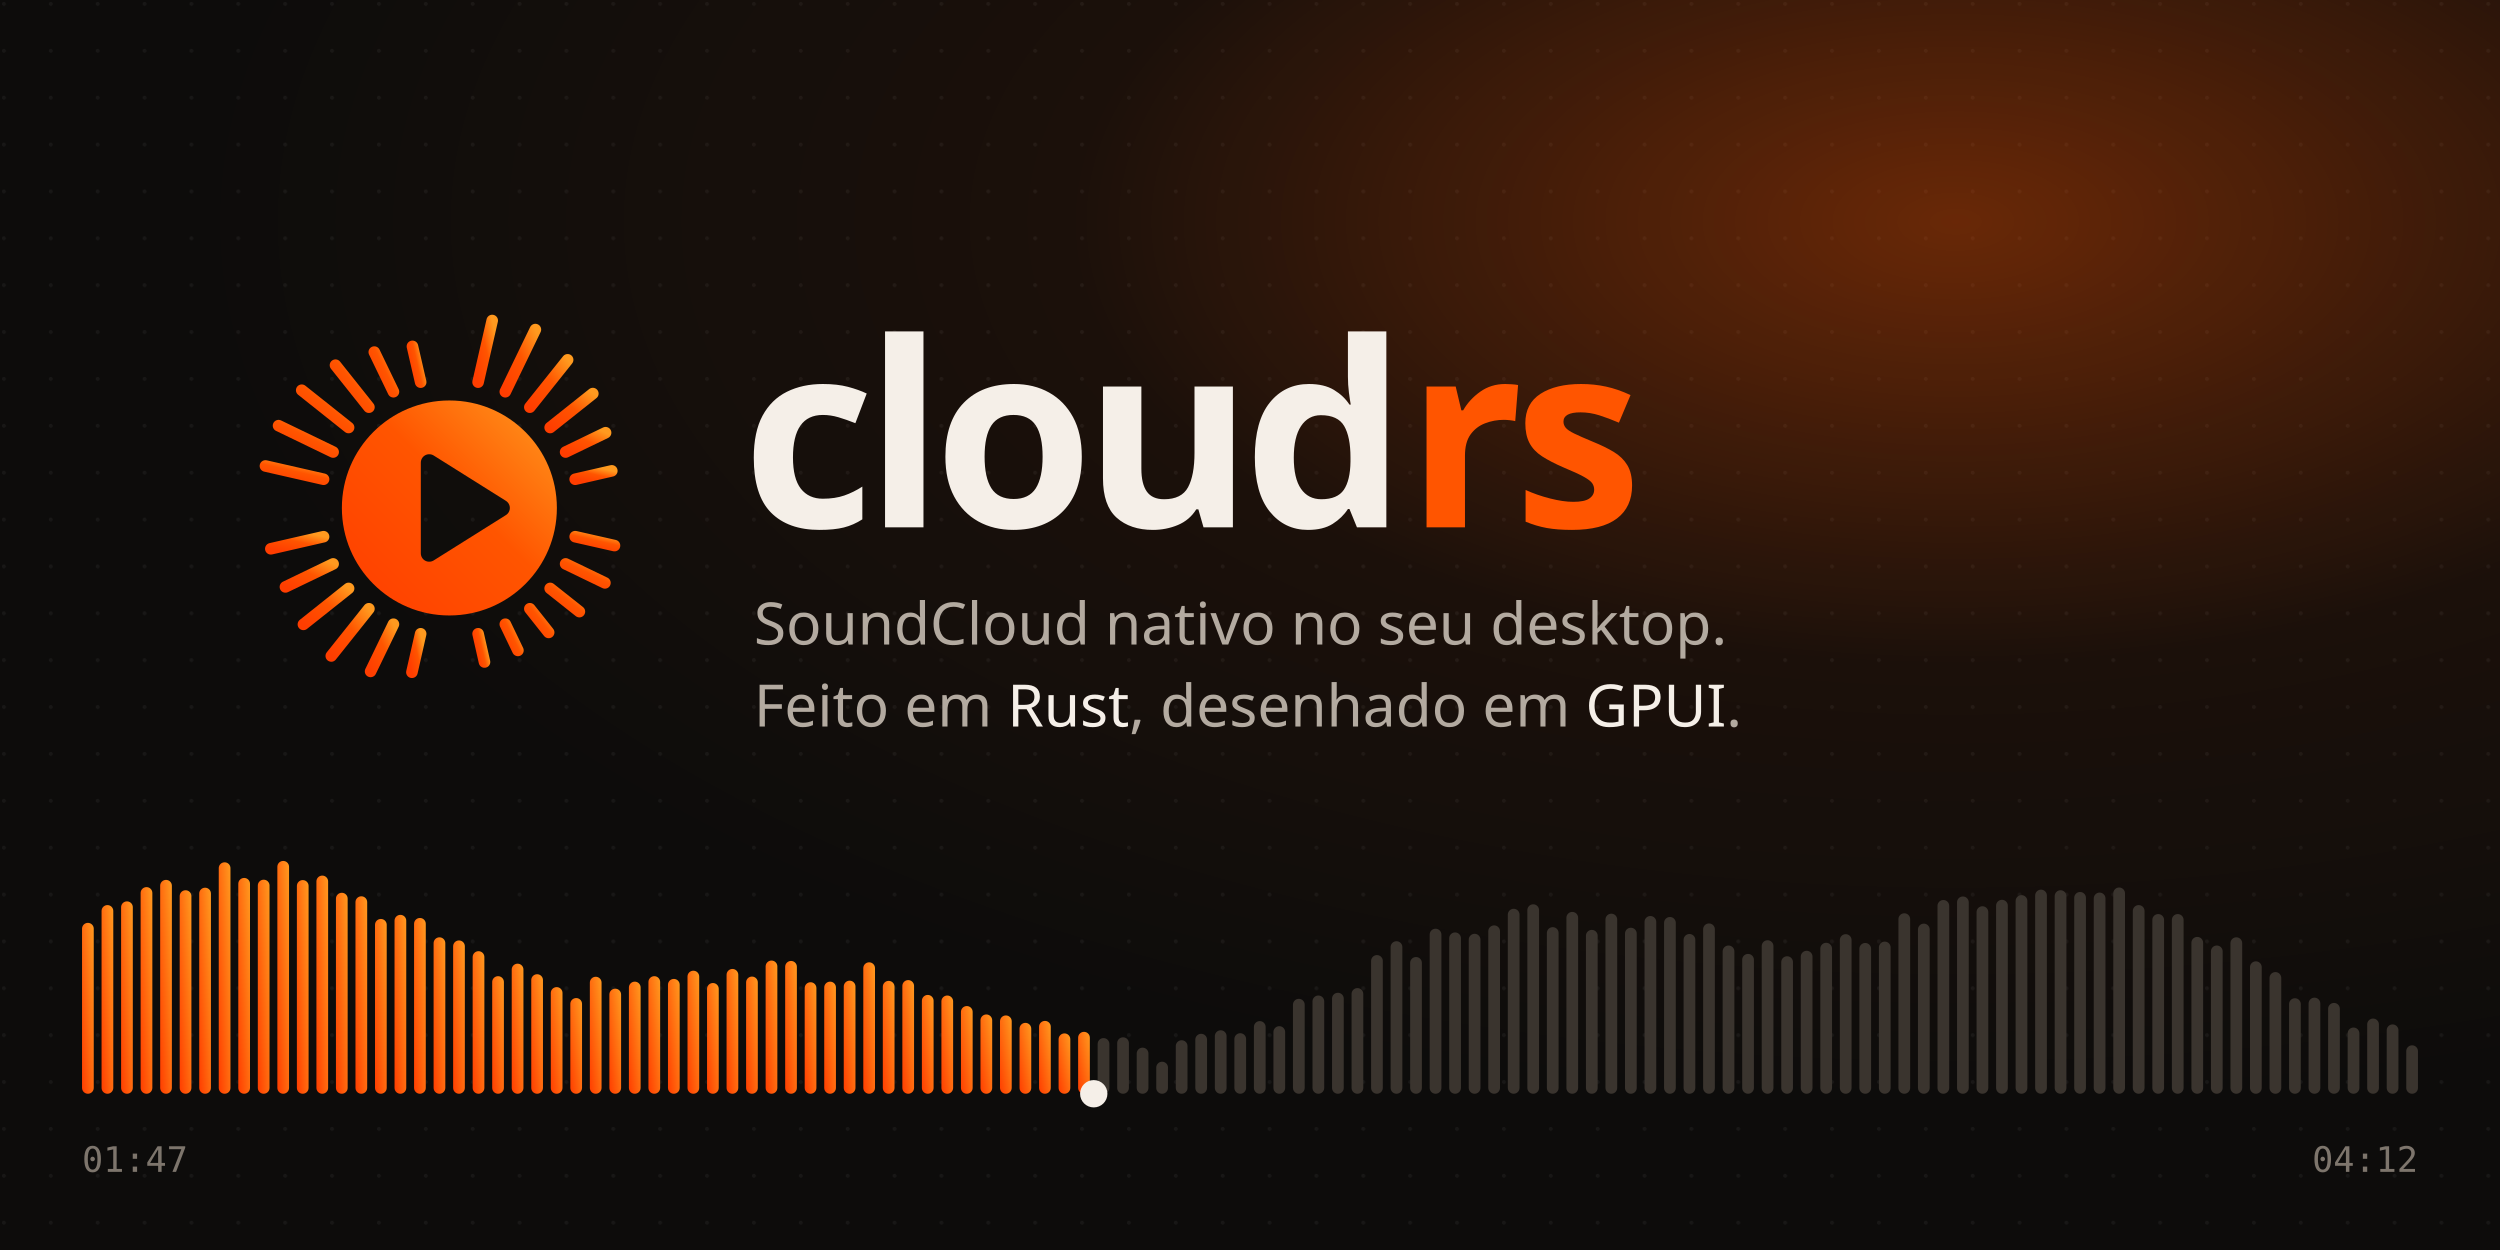
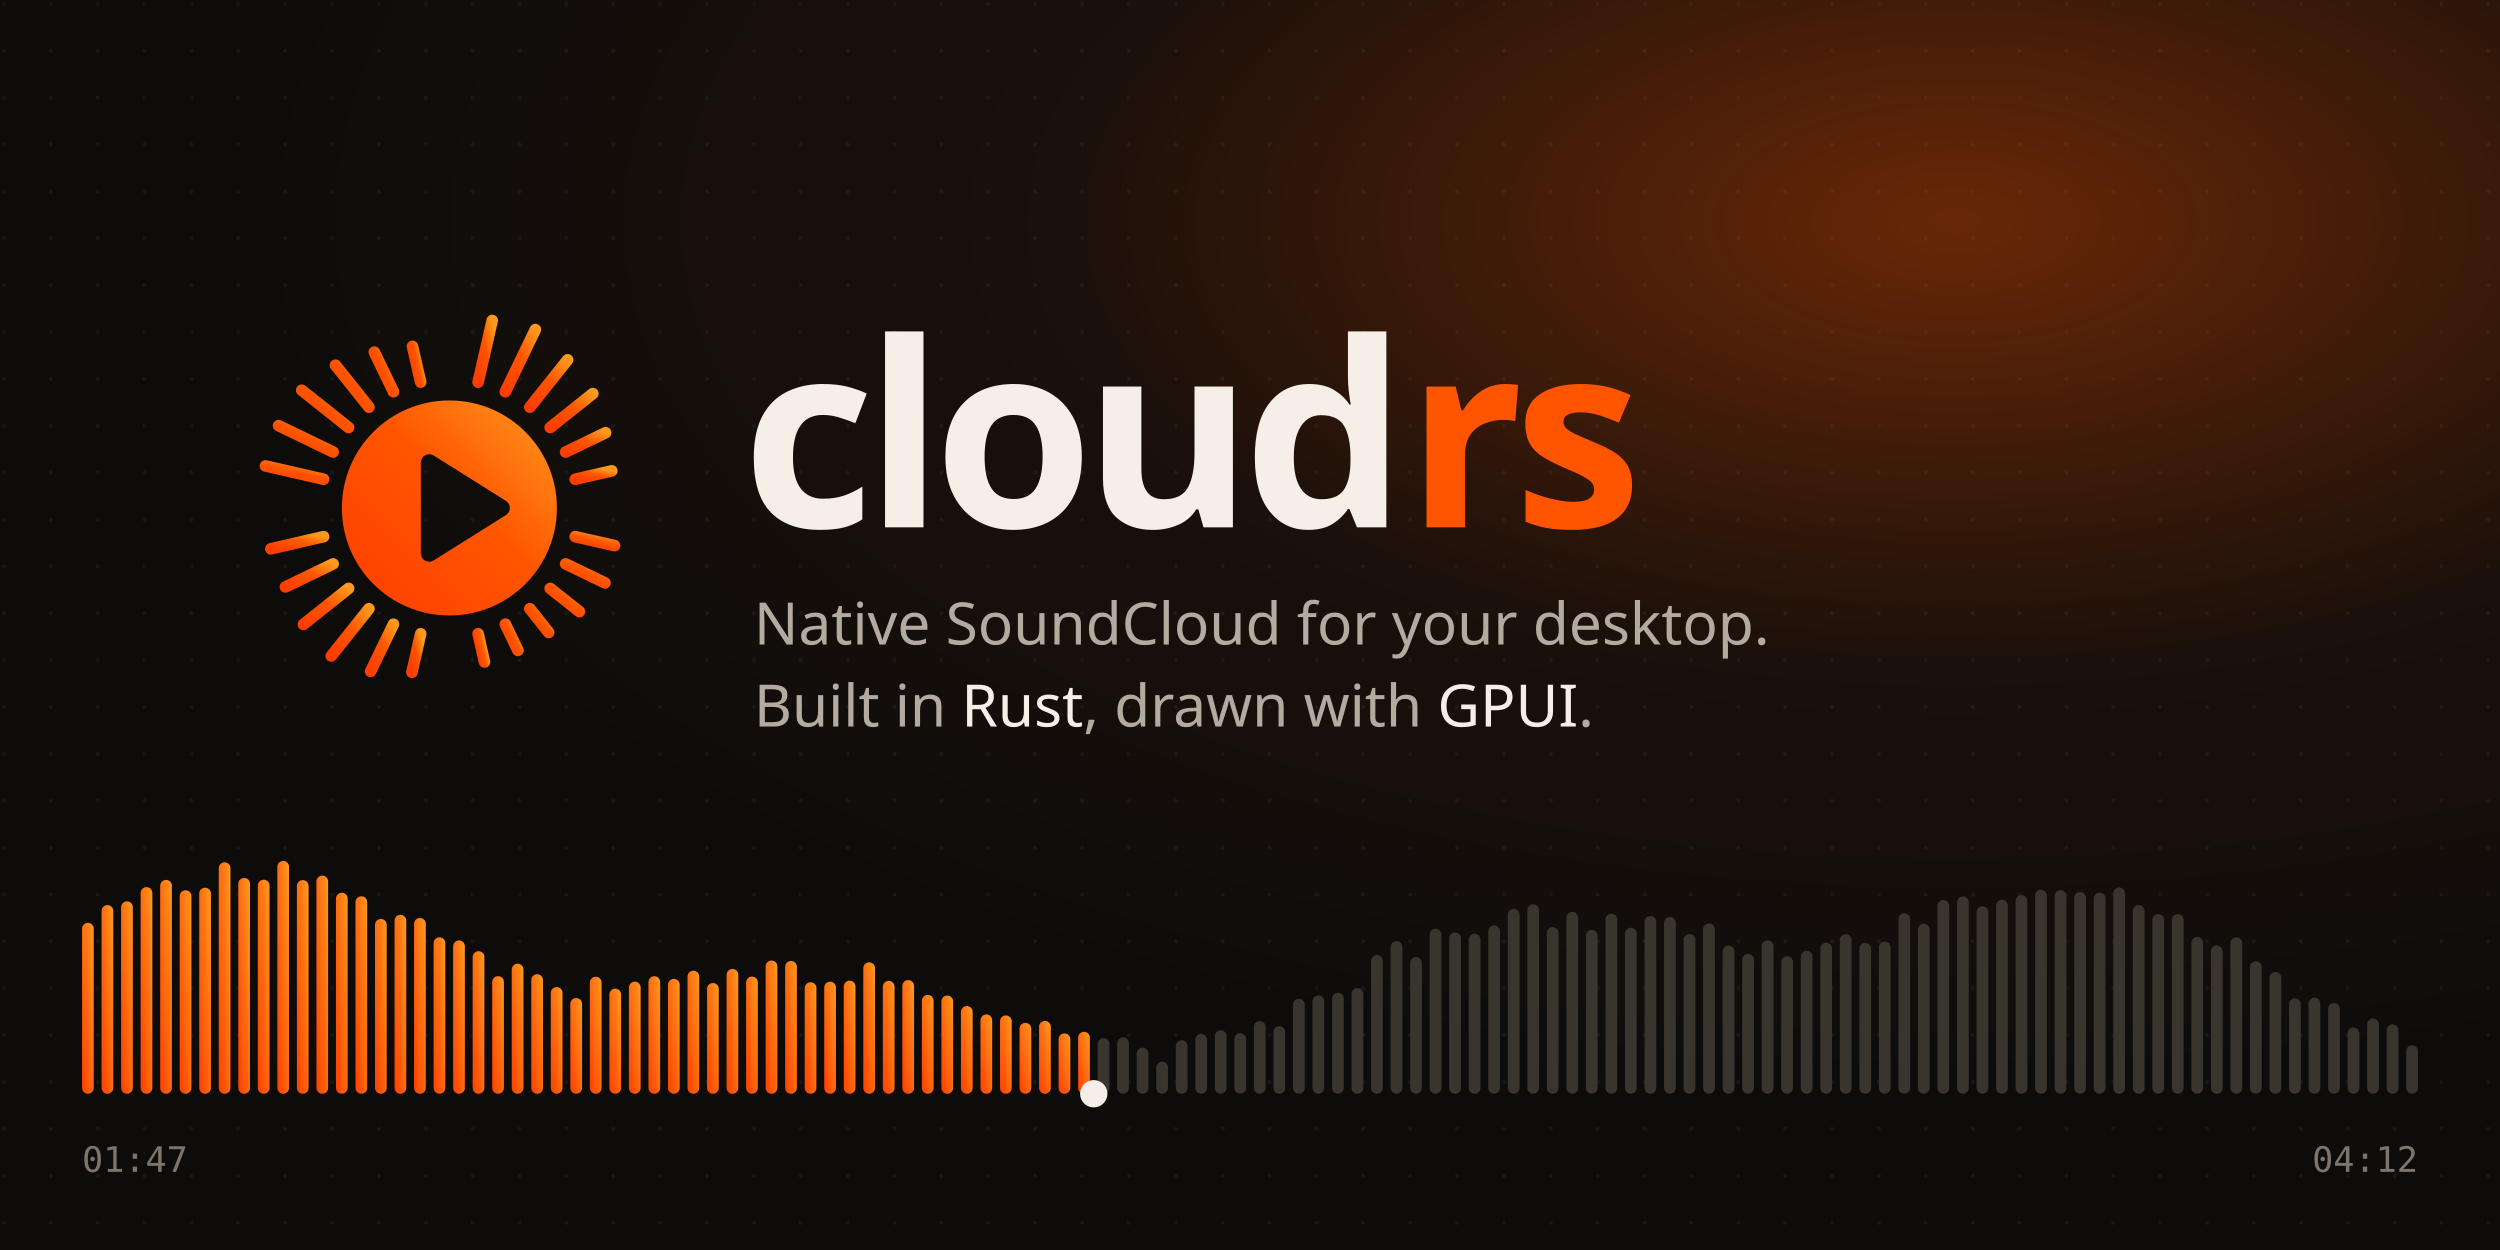
- <svg xmlns="http://www.w3.org/2000/svg" viewBox="0 0 1280 640" role="img" aria-label="cloudrs — SoundCloud nativo no desktop">
+ <svg xmlns="http://www.w3.org/2000/svg" viewBox="0 0 1280 640" role="img" aria-label="cloudrs — native SoundCloud client for the desktop">
  <defs>
    <radialGradient id="glow" cx=".78" cy=".18" r=".7">
      <stop offset="0" stop-color="#FF5500" stop-opacity=".38" />
      <stop offset=".5" stop-color="#FF5500" stop-opacity=".06" />
      <stop offset="1" stop-color="#FF5500" stop-opacity="0" />
    </radialGradient>
    <linearGradient id="bg1" x1="0" y1="1" x2="1" y2="0">
      <stop offset="0" stop-color="#FF3D00" />
      <stop offset="1" stop-color="#FF9A1F" />
    </linearGradient>
    <pattern id="dots" width="24" height="24" patternUnits="userSpaceOnUse">
      <circle cx="2" cy="2" r="1" fill="#fff" fill-opacity=".05" />
    </pattern>
  </defs>
  <rect width="1280" height="640" fill="#0D0C0B" />
  <rect width="1280" height="640" fill="url(#dots)" />
  <rect width="1280" height="640" fill="url(#glow)" />
  <g transform="translate(120 150) scale(.86)">
    <defs>
      <linearGradient id="bn" x1="0" y1="1" x2="1" y2="0">
        <stop offset="0" stop-color="#FF3D00" />
        <stop offset=".55" stop-color="#FF5500" />
        <stop offset="1" stop-color="#FF9A1F" />
      </linearGradient>
      <mask id="bnm">
        <rect width="256" height="256" fill="#fff" />
        <path d="M116.0 101.0 L116.0 155.0 L159.0 128.0 Z" fill="#000" stroke="#000" stroke-width="10.0" stroke-linejoin="round" />
      </mask>
    </defs>
    <g stroke="url(#bn)" stroke-width="6.9" stroke-linecap="round">
      <line x1="128.0" y1="51.2" x2="128.0" y2="17.6" />
      <line x1="145.1" y1="53.1" x2="153.5" y2="16.4" />
      <line x1="161.3" y1="58.8" x2="179.2" y2="21.8" />
      <line x1="175.9" y1="68.0" x2="198.4" y2="39.8" />
      <line x1="188.0" y1="80.1" x2="213.4" y2="59.9" />
      <line x1="197.2" y1="94.7" x2="221.0" y2="83.2" />
      <line x1="202.9" y1="110.9" x2="224.7" y2="105.9" />
      <line x1="204.8" y1="128.0" x2="229.2" y2="128.0" />
      <line x1="202.9" y1="145.1" x2="226.3" y2="150.4" />
      <line x1="197.2" y1="161.3" x2="220.6" y2="172.6" />
      <line x1="188.0" y1="175.9" x2="205.4" y2="189.7" />
      <line x1="175.9" y1="188.0" x2="187.1" y2="202.1" />
      <line x1="161.3" y1="197.2" x2="168.8" y2="212.8" />
      <line x1="145.1" y1="202.9" x2="148.9" y2="219.7" />
      <line x1="128.0" y1="204.8" x2="128.0" y2="222.1" />
      <line x1="110.9" y1="202.9" x2="105.7" y2="225.8" />
      <line x1="94.7" y1="197.2" x2="81.1" y2="225.3" />
      <line x1="80.1" y1="188.0" x2="57.7" y2="216.1" />
      <line x1="68.0" y1="175.9" x2="41.1" y2="197.3" />
      <line x1="58.8" y1="161.3" x2="30.4" y2="175.0" />
      <line x1="53.1" y1="145.1" x2="21.7" y2="152.3" />
      <line x1="51.2" y1="128.0" x2="21.8" y2="128.0" />
      <line x1="53.1" y1="110.9" x2="18.5" y2="103.0" />
      <line x1="58.8" y1="94.7" x2="26.3" y2="79.0" />
      <line x1="68.0" y1="80.1" x2="40.1" y2="57.9" />
      <line x1="80.1" y1="68.0" x2="60.2" y2="43.0" />
      <line x1="94.7" y1="58.8" x2="83.3" y2="35.2" />
      <line x1="110.9" y1="53.1" x2="106.0" y2="31.8" />
    </g>
    <circle cx="128.0" cy="128.0" r="64.0" fill="url(#bn)" mask="url(#bnm)" />
  </g>
  <text x="380" y="270" font-family="'Bricolage Grotesque', 'Geist', sans-serif" font-weight="800" font-size="132" letter-spacing="-5" fill="#F5EFE8">cloud<tspan fill="#FF5500">rs</tspan>
  </text>
-   <text x="386" y="330" font-family="'Geist', sans-serif" font-size="30" fill="#B3AAA0">SoundCloud nativo no seu desktop.</text>
-   <text x="386" y="372" font-family="'Geist', sans-serif" font-size="30" fill="#B3AAA0">Feito em <tspan fill="#F5EFE8">Rust</tspan>, desenhado em <tspan fill="#F5EFE8">GPUI</tspan>.</text>
+   <text x="386" y="330" font-family="'Geist', sans-serif" font-size="30" fill="#B3AAA0">Native SoundCloud for your desktop.</text>
+   <text x="386" y="372" font-family="'Geist', sans-serif" font-size="30" fill="#B3AAA0">Built in <tspan fill="#F5EFE8">Rust</tspan>, drawn with <tspan fill="#F5EFE8">GPUI</tspan>.</text>
  <rect x="42.0" y="472.5" width="6" height="87.5" rx="3" fill="url(#bg1)" />
  <rect x="52.0" y="463.4" width="6" height="96.6" rx="3" fill="url(#bg1)" />
  <rect x="62.0" y="461.5" width="6" height="98.5" rx="3" fill="url(#bg1)" />
  <rect x="72.0" y="454.2" width="6" height="105.8" rx="3" fill="url(#bg1)" />
  <rect x="82.0" y="450.5" width="6" height="109.5" rx="3" fill="url(#bg1)" />
  <rect x="92.0" y="455.8" width="6" height="104.2" rx="3" fill="url(#bg1)" />
  <rect x="102.0" y="454.5" width="6" height="105.5" rx="3" fill="url(#bg1)" />
  <rect x="112.0" y="441.5" width="6" height="118.5" rx="3" fill="url(#bg1)" />
  <rect x="122.0" y="449.5" width="6" height="110.5" rx="3" fill="url(#bg1)" />
  <rect x="132.0" y="450.4" width="6" height="109.6" rx="3" fill="url(#bg1)" />
  <rect x="142.0" y="440.8" width="6" height="119.2" rx="3" fill="url(#bg1)" />
  <rect x="152.0" y="450.6" width="6" height="109.4" rx="3" fill="url(#bg1)" />
  <rect x="162.0" y="448.3" width="6" height="111.7" rx="3" fill="url(#bg1)" />
  <rect x="172.0" y="457.1" width="6" height="102.9" rx="3" fill="url(#bg1)" />
  <rect x="182.0" y="458.9" width="6" height="101.1" rx="3" fill="url(#bg1)" />
  <rect x="192.0" y="470.5" width="6" height="89.5" rx="3" fill="url(#bg1)" />
  <rect x="202.0" y="468.4" width="6" height="91.6" rx="3" fill="url(#bg1)" />
  <rect x="212.0" y="470.0" width="6" height="90.0" rx="3" fill="url(#bg1)" />
  <rect x="222.0" y="479.9" width="6" height="80.1" rx="3" fill="url(#bg1)" />
  <rect x="232.0" y="481.5" width="6" height="78.5" rx="3" fill="url(#bg1)" />
  <rect x="242.0" y="487.0" width="6" height="73.0" rx="3" fill="url(#bg1)" />
  <rect x="252.0" y="499.8" width="6" height="60.2" rx="3" fill="url(#bg1)" />
  <rect x="262.0" y="493.4" width="6" height="66.6" rx="3" fill="url(#bg1)" />
  <rect x="272.0" y="498.8" width="6" height="61.2" rx="3" fill="url(#bg1)" />
  <rect x="282.0" y="505.4" width="6" height="54.6" rx="3" fill="url(#bg1)" />
  <rect x="292.0" y="511.0" width="6" height="49.0" rx="3" fill="url(#bg1)" />
  <rect x="302.0" y="500.1" width="6" height="59.9" rx="3" fill="url(#bg1)" />
  <rect x="312.0" y="506.2" width="6" height="53.8" rx="3" fill="url(#bg1)" />
  <rect x="322.0" y="502.6" width="6" height="57.4" rx="3" fill="url(#bg1)" />
  <rect x="332.0" y="499.8" width="6" height="60.2" rx="3" fill="url(#bg1)" />
  <rect x="342.0" y="501.2" width="6" height="58.8" rx="3" fill="url(#bg1)" />
  <rect x="352.0" y="497.0" width="6" height="63.0" rx="3" fill="url(#bg1)" />
  <rect x="362.0" y="503.3" width="6" height="56.7" rx="3" fill="url(#bg1)" />
  <rect x="372.0" y="496.1" width="6" height="63.9" rx="3" fill="url(#bg1)" />
  <rect x="382.0" y="500.0" width="6" height="60.0" rx="3" fill="url(#bg1)" />
  <rect x="392.0" y="491.8" width="6" height="68.2" rx="3" fill="url(#bg1)" />
  <rect x="402.0" y="492.0" width="6" height="68.0" rx="3" fill="url(#bg1)" />
  <rect x="412.0" y="502.9" width="6" height="57.1" rx="3" fill="url(#bg1)" />
  <rect x="422.0" y="502.6" width="6" height="57.4" rx="3" fill="url(#bg1)" />
  <rect x="432.0" y="502.1" width="6" height="57.9" rx="3" fill="url(#bg1)" />
  <rect x="442.0" y="492.7" width="6" height="67.3" rx="3" fill="url(#bg1)" />
  <rect x="452.0" y="502.2" width="6" height="57.8" rx="3" fill="url(#bg1)" />
  <rect x="462.0" y="501.8" width="6" height="58.2" rx="3" fill="url(#bg1)" />
  <rect x="472.0" y="509.4" width="6" height="50.6" rx="3" fill="url(#bg1)" />
  <rect x="482.0" y="509.7" width="6" height="50.3" rx="3" fill="url(#bg1)" />
  <rect x="492.0" y="515.1" width="6" height="44.9" rx="3" fill="url(#bg1)" />
  <rect x="502.0" y="519.4" width="6" height="40.6" rx="3" fill="url(#bg1)" />
  <rect x="512.0" y="519.9" width="6" height="40.1" rx="3" fill="url(#bg1)" />
  <rect x="522.0" y="523.7" width="6" height="36.3" rx="3" fill="url(#bg1)" />
  <rect x="532.0" y="522.7" width="6" height="37.3" rx="3" fill="url(#bg1)" />
  <rect x="542.0" y="529.1" width="6" height="30.9" rx="3" fill="url(#bg1)" />
  <rect x="552.0" y="528.3" width="6" height="31.7" rx="3" fill="url(#bg1)" />
  <rect x="562.0" y="531.5" width="6" height="28.5" rx="3" fill="#3A342E" />
  <rect x="572.0" y="531.1" width="6" height="28.9" rx="3" fill="#3A342E" />
  <rect x="582.0" y="536.4" width="6" height="23.6" rx="3" fill="#3A342E" />
  <rect x="592.0" y="543.6" width="6" height="16.4" rx="3" fill="#3A342E" />
  <rect x="602.0" y="532.6" width="6" height="27.4" rx="3" fill="#3A342E" />
  <rect x="612.0" y="529.3" width="6" height="30.7" rx="3" fill="#3A342E" />
  <rect x="622.0" y="527.5" width="6" height="32.5" rx="3" fill="#3A342E" />
  <rect x="632.0" y="529.0" width="6" height="31.0" rx="3" fill="#3A342E" />
  <rect x="642.0" y="522.8" width="6" height="37.2" rx="3" fill="#3A342E" />
  <rect x="652.0" y="525.4" width="6" height="34.6" rx="3" fill="#3A342E" />
  <rect x="662.0" y="511.4" width="6" height="48.6" rx="3" fill="#3A342E" />
  <rect x="672.0" y="509.7" width="6" height="50.3" rx="3" fill="#3A342E" />
  <rect x="682.0" y="508.3" width="6" height="51.7" rx="3" fill="#3A342E" />
  <rect x="692.0" y="505.9" width="6" height="54.1" rx="3" fill="#3A342E" />
  <rect x="702.0" y="489.0" width="6" height="71.0" rx="3" fill="#3A342E" />
  <rect x="712.0" y="481.9" width="6" height="78.1" rx="3" fill="#3A342E" />
  <rect x="722.0" y="490.0" width="6" height="70.0" rx="3" fill="#3A342E" />
  <rect x="732.0" y="475.5" width="6" height="84.5" rx="3" fill="#3A342E" />
  <rect x="742.0" y="477.4" width="6" height="82.6" rx="3" fill="#3A342E" />
  <rect x="752.0" y="478.1" width="6" height="81.9" rx="3" fill="#3A342E" />
  <rect x="762.0" y="473.8" width="6" height="86.2" rx="3" fill="#3A342E" />
  <rect x="772.0" y="465.3" width="6" height="94.7" rx="3" fill="#3A342E" />
  <rect x="782.0" y="463.0" width="6" height="97.0" rx="3" fill="#3A342E" />
  <rect x="792.0" y="474.7" width="6" height="85.3" rx="3" fill="#3A342E" />
  <rect x="802.0" y="466.9" width="6" height="93.1" rx="3" fill="#3A342E" />
  <rect x="812.0" y="476.1" width="6" height="83.9" rx="3" fill="#3A342E" />
  <rect x="822.0" y="467.8" width="6" height="92.2" rx="3" fill="#3A342E" />
  <rect x="832.0" y="475.0" width="6" height="85.0" rx="3" fill="#3A342E" />
  <rect x="842.0" y="469.0" width="6" height="91.0" rx="3" fill="#3A342E" />
  <rect x="852.0" y="469.5" width="6" height="90.5" rx="3" fill="#3A342E" />
  <rect x="862.0" y="478.2" width="6" height="81.8" rx="3" fill="#3A342E" />
  <rect x="872.0" y="472.8" width="6" height="87.2" rx="3" fill="#3A342E" />
  <rect x="882.0" y="484.1" width="6" height="75.9" rx="3" fill="#3A342E" />
  <rect x="892.0" y="488.4" width="6" height="71.6" rx="3" fill="#3A342E" />
  <rect x="902.0" y="481.4" width="6" height="78.6" rx="3" fill="#3A342E" />
  <rect x="912.0" y="489.6" width="6" height="70.4" rx="3" fill="#3A342E" />
  <rect x="922.0" y="486.8" width="6" height="73.2" rx="3" fill="#3A342E" />
  <rect x="932.0" y="482.7" width="6" height="77.3" rx="3" fill="#3A342E" />
  <rect x="942.0" y="478.3" width="6" height="81.7" rx="3" fill="#3A342E" />
  <rect x="952.0" y="482.8" width="6" height="77.2" rx="3" fill="#3A342E" />
  <rect x="962.0" y="482.1" width="6" height="77.9" rx="3" fill="#3A342E" />
  <rect x="972.0" y="467.6" width="6" height="92.4" rx="3" fill="#3A342E" />
  <rect x="982.0" y="472.9" width="6" height="87.1" rx="3" fill="#3A342E" />
  <rect x="992.0" y="460.8" width="6" height="99.2" rx="3" fill="#3A342E" />
  <rect x="1002.0" y="459.0" width="6" height="101.0" rx="3" fill="#3A342E" />
  <rect x="1012.0" y="464.0" width="6" height="96.0" rx="3" fill="#3A342E" />
  <rect x="1022.0" y="460.7" width="6" height="99.3" rx="3" fill="#3A342E" />
  <rect x="1032.0" y="458.3" width="6" height="101.7" rx="3" fill="#3A342E" />
  <rect x="1042.0" y="455.5" width="6" height="104.5" rx="3" fill="#3A342E" />
  <rect x="1052.0" y="455.8" width="6" height="104.2" rx="3" fill="#3A342E" />
  <rect x="1062.0" y="456.7" width="6" height="103.3" rx="3" fill="#3A342E" />
  <rect x="1072.0" y="457.0" width="6" height="103.0" rx="3" fill="#3A342E" />
  <rect x="1082.0" y="454.4" width="6" height="105.6" rx="3" fill="#3A342E" />
  <rect x="1092.0" y="463.4" width="6" height="96.6" rx="3" fill="#3A342E" />
  <rect x="1102.0" y="468.0" width="6" height="92.0" rx="3" fill="#3A342E" />
  <rect x="1112.0" y="468.0" width="6" height="92.0" rx="3" fill="#3A342E" />
  <rect x="1122.0" y="479.7" width="6" height="80.3" rx="3" fill="#3A342E" />
  <rect x="1132.0" y="484.1" width="6" height="75.9" rx="3" fill="#3A342E" />
  <rect x="1142.0" y="479.9" width="6" height="80.1" rx="3" fill="#3A342E" />
  <rect x="1152.0" y="492.2" width="6" height="67.8" rx="3" fill="#3A342E" />
  <rect x="1162.0" y="497.7" width="6" height="62.3" rx="3" fill="#3A342E" />
  <rect x="1172.0" y="511.1" width="6" height="48.9" rx="3" fill="#3A342E" />
  <rect x="1182.0" y="510.8" width="6" height="49.2" rx="3" fill="#3A342E" />
  <rect x="1192.0" y="513.5" width="6" height="46.5" rx="3" fill="#3A342E" />
  <rect x="1202.0" y="526.1" width="6" height="33.9" rx="3" fill="#3A342E" />
  <rect x="1212.0" y="521.5" width="6" height="38.5" rx="3" fill="#3A342E" />
  <rect x="1222.0" y="524.5" width="6" height="35.5" rx="3" fill="#3A342E" />
  <rect x="1232.0" y="535.2" width="6" height="24.8" rx="3" fill="#3A342E" />
  <circle cx="560.0" cy="560" r="7" fill="#F5EFE8" />
  <text x="42" y="600" font-family="'Geist Mono', monospace" font-size="18" fill="#7D756C">01:47</text>
  <text x="1238" y="600" text-anchor="end" font-family="'Geist Mono', monospace" font-size="18" fill="#7D756C">04:12</text>
</svg>
